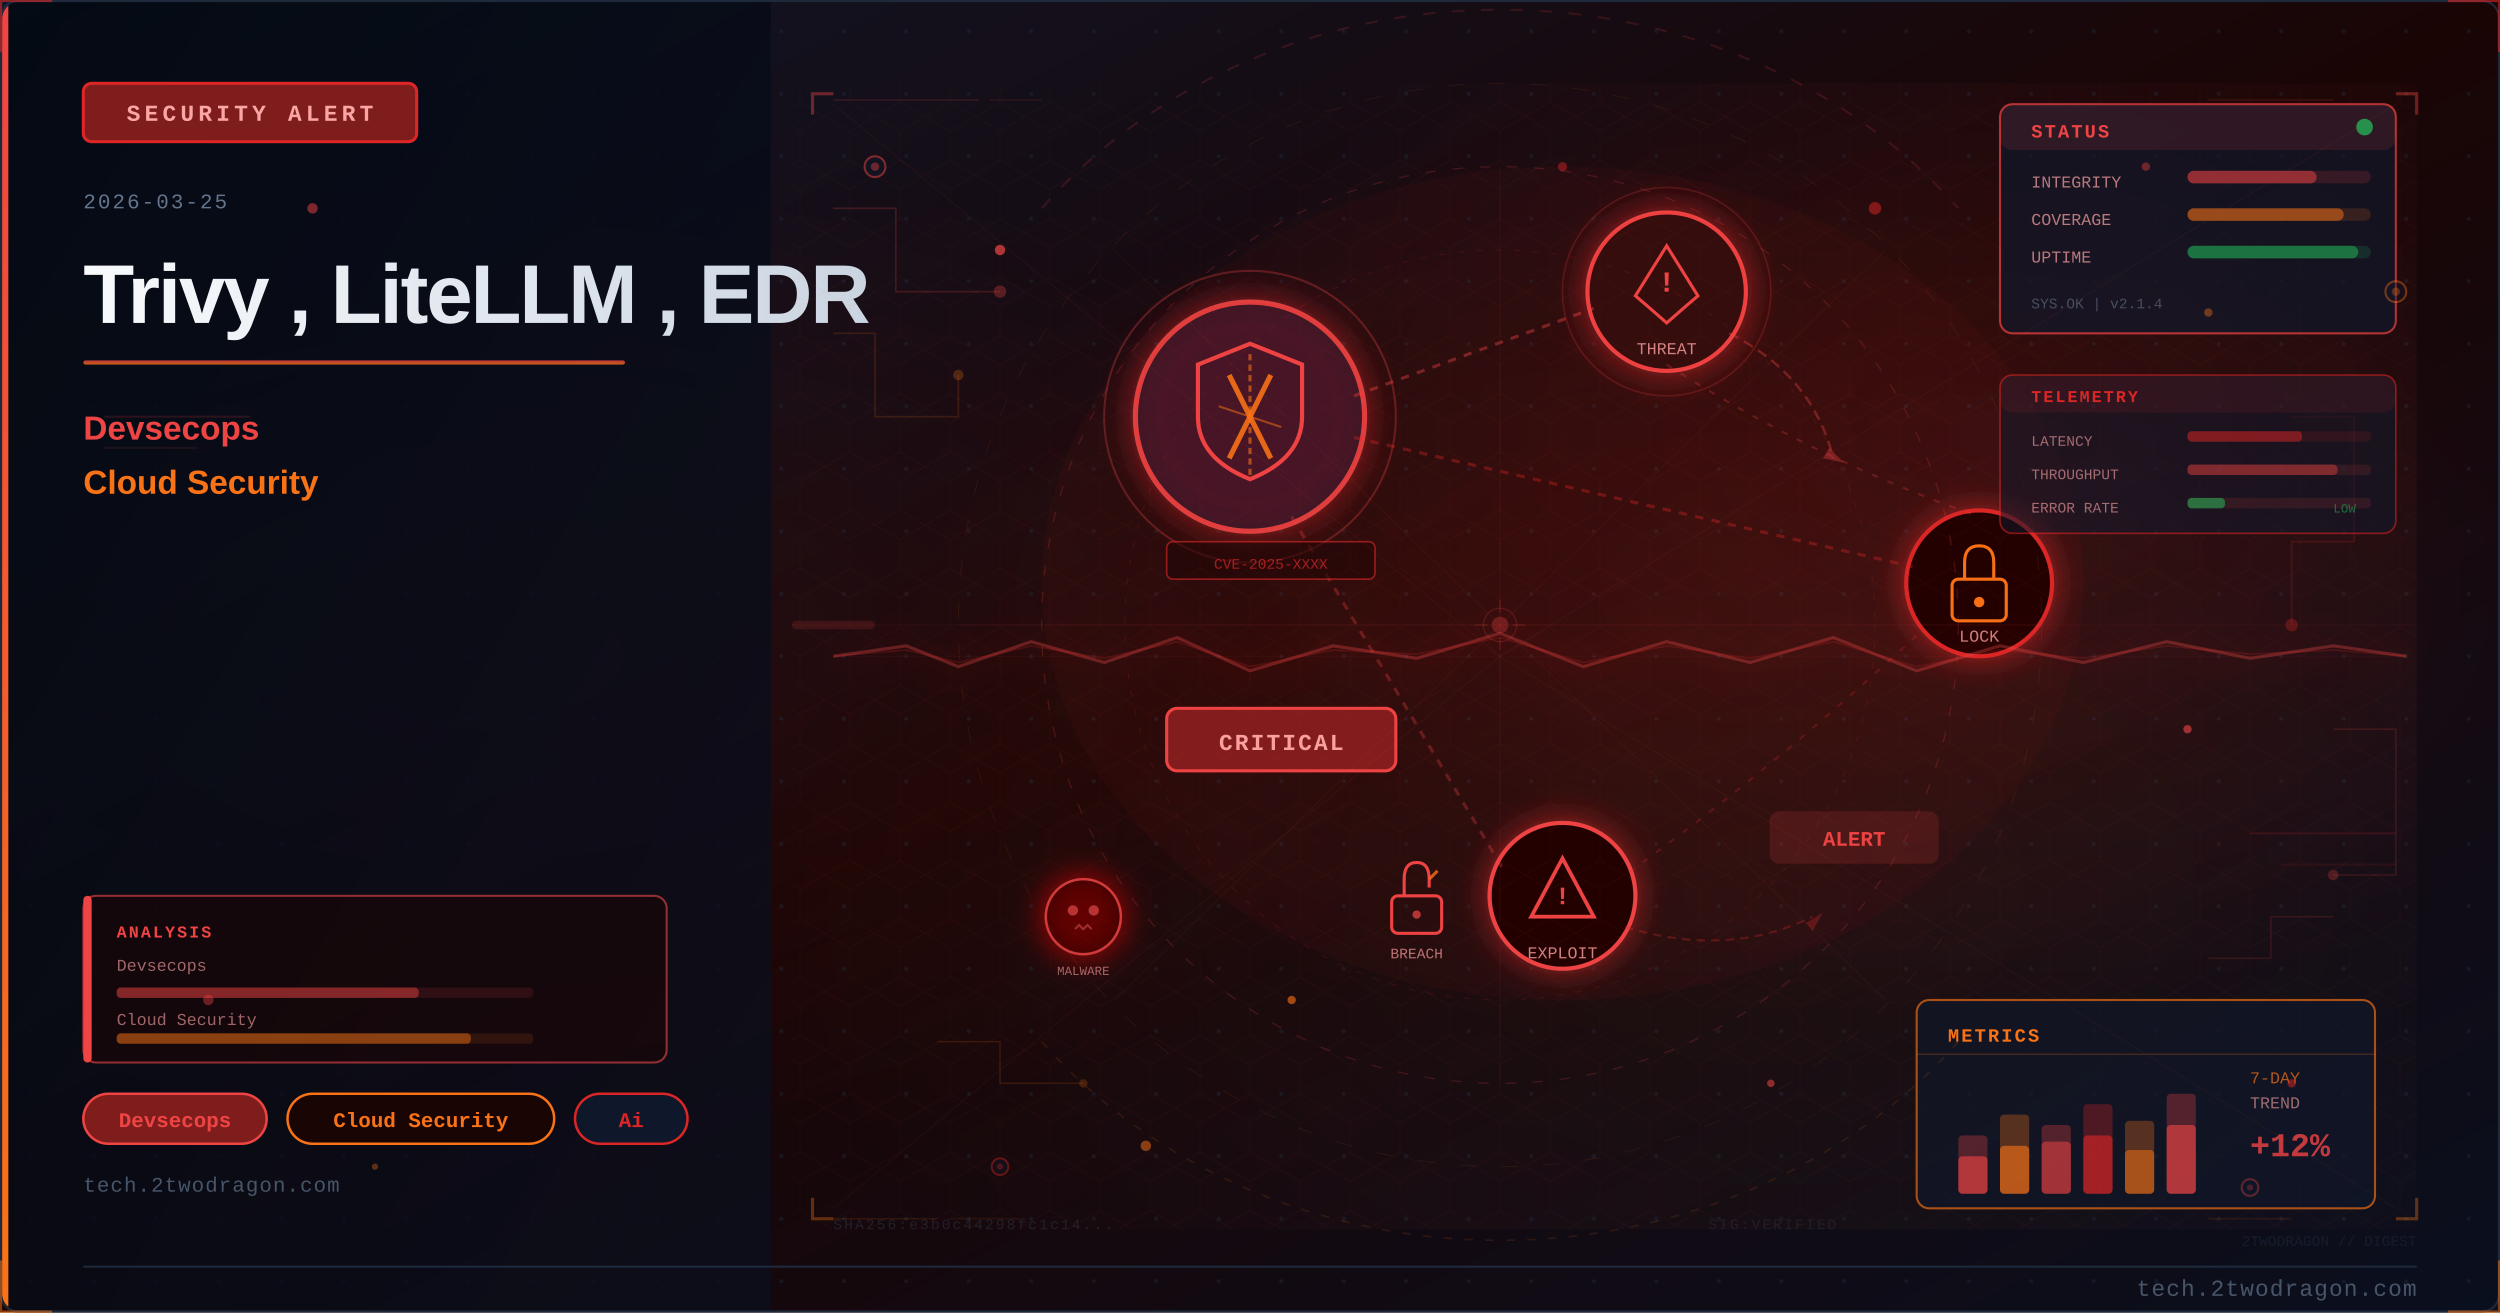
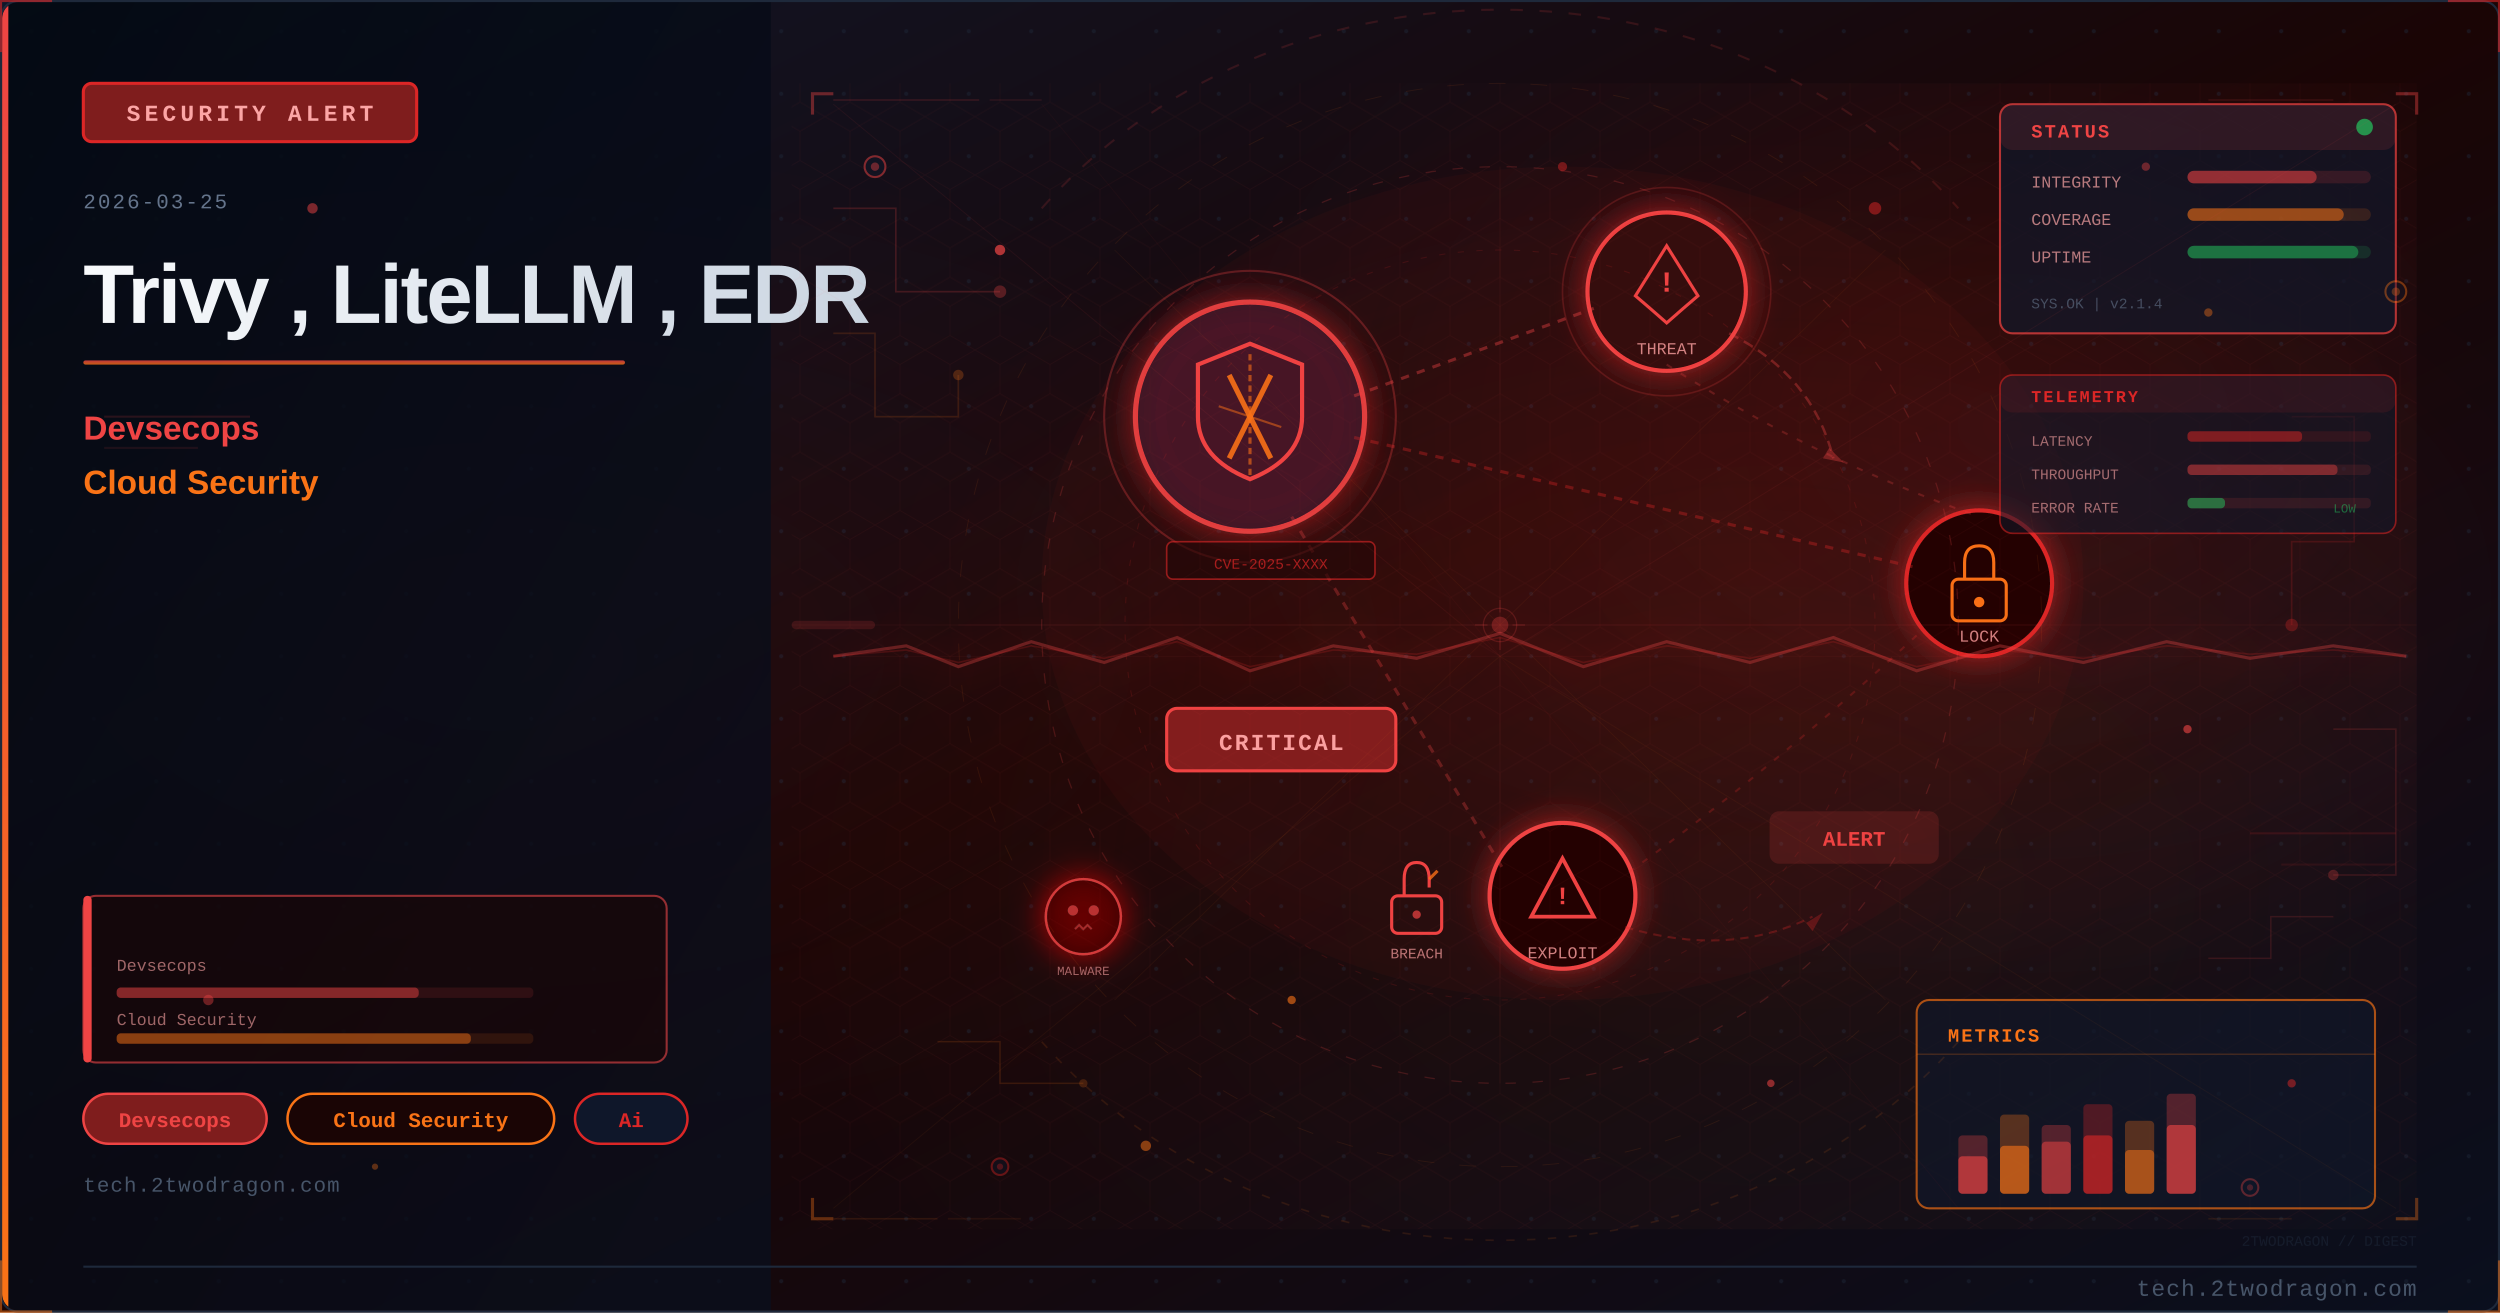
<svg xmlns="http://www.w3.org/2000/svg" viewBox="0 0 1200 630" width="1200" height="630">
  <defs>
    <linearGradient id="u5cd279bg" x1="0%" y1="0%" x2="100%" y2="100%">
      <stop offset="0%" style="stop-color:#0f172a" />
      <stop offset="50%" style="stop-color:#1a0505" />
      <stop offset="100%" style="stop-color:#0a0f1e" />
    </linearGradient>
    <linearGradient id="u5cd279accent" x1="0%" y1="0%" x2="0%" y2="100%">
      <stop offset="0%" style="stop-color:#ef4444" />
      <stop offset="100%" style="stop-color:#f97316" />
    </linearGradient>
    <linearGradient id="u5cd279title" x1="0%" y1="0%" x2="100%" y2="0%">
      <stop offset="0%" style="stop-color:#f8fafc" />
      <stop offset="100%" style="stop-color:#cbd5e1" />
    </linearGradient>
    <linearGradient id="u5cd279panel" x1="0%" y1="0%" x2="100%" y2="100%">
      <stop offset="0%" style="stop-color:#020810;stop-opacity:0.85" />
      <stop offset="100%" style="stop-color:#0a0f1e;stop-opacity:0.75" />
    </linearGradient>
    <radialGradient id="u5cd279ambientL" cx="20%" cy="50%" r="40%">
      <stop offset="0%" style="stop-color:#ef4444;stop-opacity:0.06" />
      <stop offset="100%" style="stop-color:#ef4444;stop-opacity:0" />
    </radialGradient>
    <radialGradient id="u5cd279ambientR" cx="70%" cy="45%" r="35%">
      <stop offset="0%" style="stop-color:#dc2626;stop-opacity:0.08" />
      <stop offset="100%" style="stop-color:#dc2626;stop-opacity:0" />
    </radialGradient>
    <filter id="u5cd279glow" x="-100%" y="-100%" width="300%" height="300%">
      <feDropShadow dx="0" dy="0" stdDeviation="8" flood-color="#dc2626" flood-opacity="0.7" />
    </filter>
    <filter id="u5cd279blur" x="-50%" y="-50%" width="200%" height="200%">
      <feGaussianBlur stdDeviation="12" />
    </filter>
    <filter id="u5cd279textglow" x="-20%" y="-20%" width="140%" height="140%">
      <feDropShadow dx="0" dy="0" stdDeviation="4" flood-color="#ef4444" flood-opacity="0.5" />
    </filter>
    <filter id="u5cd279fxGlow" x="-50%" y="-50%" width="200%" height="200%">
      <feGaussianBlur stdDeviation="6" result="b" />
      <feColorMatrix in="b" type="matrix" values="1.2 0.4 0 0 0 0.5 0.6 0 0 0 0 0 0 0 0 0 0 0 0.85 0" result="g" />
      <feMerge>
        <feMergeNode in="g" />
        <feMergeNode in="SourceGraphic" />
      </feMerge>
    </filter>
    <filter id="u5cd279fxRed" x="-60%" y="-60%" width="220%" height="220%">
      <feGaussianBlur stdDeviation="8" result="b" />
      <feColorMatrix in="b" type="matrix" values="1.3 0 0 0 0.7 0 0 0 0 0 0 0 0 0 0 0 0 0 0.95 0" result="g" />
      <feMerge>
        <feMergeNode in="g" />
        <feMergeNode in="SourceGraphic" />
      </feMerge>
    </filter>
    <radialGradient id="u5cd279sceneGlow1" cx="75%" cy="30%" r="50%">
      <stop offset="0%" stop-color="#ef4444" stop-opacity="0.15" />
      <stop offset="100%" stop-color="#ef4444" stop-opacity="0" />
    </radialGradient>
    <radialGradient id="u5cd279sceneGlow2" cx="60%" cy="70%" r="60%">
      <stop offset="0%" stop-color="#f97316" stop-opacity="0.10" />
      <stop offset="100%" stop-color="#f97316" stop-opacity="0" />
    </radialGradient>
    <pattern id="u5cd279dots" x="0" y="0" width="30" height="30" patternUnits="userSpaceOnUse">
      <circle cx="15" cy="15" r="1" fill="#1e293b" opacity="0.7" />
    </pattern>
    <clipPath id="u5cd279clip">
      <rect x="1" y="1" width="1198" height="628" rx="8" ry="8" />
    </clipPath>
    <style>
      @keyframes u5cd279floatUp { 0%{transform:translateY(0);opacity:0.9} 85%{opacity:0.5} 100%{transform:translateY(-80px);opacity:0} }
      @keyframes u5cd279pulse { 0%,100%{opacity:0.5} 50%{opacity:1} }
      @keyframes u5cd279crackFx { 0%,100%{stroke-opacity:0.6} 50%{stroke-opacity:1} }
      @keyframes u5cd279glimmer { 0%{opacity:0.3} 50%{opacity:0.85} 100%{opacity:0.3} }
      @keyframes u5cd279dash { to{stroke-dashoffset:-20} }
      @keyframes u5cd279rotSpin { from{transform:rotate(0deg)} to{transform:rotate(360deg)} }
      .u5cd279fa { animation: u5cd279floatUp 3.2s ease-in infinite; }
      .u5cd279fb { animation: u5cd279floatUp 3.8s ease-in infinite; animation-delay:0.9s; }
      .u5cd279fc { animation: u5cd279floatUp 2.9s ease-in infinite; animation-delay:1.7s; }
      .u5cd279crack { animation: u5cd279crackFx 1.9s ease-in-out infinite; }
      .u5cd279blink { animation: u5cd279pulse 2.2s ease-in-out infinite; }
    </style>
  </defs>
  <rect width="1200" height="630" fill="url(#u5cd279bg)" />
  <g clip-path="url(#u5cd279clip)">
    <rect width="1200" height="630" fill="url(#u5cd279dots)" opacity="0.6" />
    <rect width="1200" height="630" fill="url(#u5cd279ambientL)" />
    <rect width="1200" height="630" fill="url(#u5cd279ambientR)" />
    <rect x="0" y="0" width="370" height="630" fill="url(#u5cd279panel)" />
    <rect x="0" y="0" width="4" height="630" fill="url(#u5cd279accent)" />
    <rect x="40" y="40" width="160" height="28" rx="4" fill="#7f1d1d" stroke="#dc2626" stroke-width="1.5" />
    <text x="120" y="58" font-family="Courier New, monospace" font-size="11" fill="#fca5a5" text-anchor="middle" letter-spacing="2" font-weight="bold">SECURITY ALERT</text>
    <text x="40" y="100" font-family="Courier New, monospace" font-size="10" fill="#64748b" letter-spacing="1">2026-03-25</text>
    <text x="40" y="155" font-family="Segoe UI, Arial, sans-serif" font-size="40" fill="url(#u5cd279title)" font-weight="700" letter-spacing="-1">Trivy , LiteLLM , EDR</text>
    <rect x="40" y="173" width="260" height="2" rx="1" fill="url(#u5cd279accent)" opacity="0.8" />
    <text x="40" y="211" font-family="Segoe UI, Arial, sans-serif" font-size="16" fill="#ef4444" font-weight="600">Devsecops</text>
    <text x="40" y="237" font-family="Segoe UI, Arial, sans-serif" font-size="16" fill="#f97316" font-weight="600">Cloud Security</text>
    <rect x="40" y="525" width="88" height="24" rx="12" fill="#7f1d1d" stroke="#ef4444" stroke-width="1.2" />
    <text x="84" y="541" font-family="Courier New, monospace" font-size="10" fill="#ef4444" text-anchor="middle" font-weight="bold">Devsecops</text>
    <rect x="138" y="525" width="128" height="24" rx="12" fill="#1a0505" stroke="#f97316" stroke-width="1.2" />
    <text x="202" y="541" font-family="Courier New, monospace" font-size="10" fill="#f97316" text-anchor="middle" font-weight="bold">Cloud Security</text>
    <rect x="276" y="525" width="54" height="24" rx="12" fill="#0f172a" stroke="#dc2626" stroke-width="1.2" />
    <text x="303" y="541" font-family="Courier New, monospace" font-size="10" fill="#dc2626" text-anchor="middle" font-weight="bold">Ai</text>
    <text x="40" y="572" font-family="Courier New, monospace" font-size="10" fill="#475569" letter-spacing="0.5">tech.2twodragon.com</text>
    <rect x="380" y="40" width="780" height="550" fill="url(#u5cd279sceneGlow1)" opacity="0.6" />
    <rect x="380" y="40" width="780" height="550" fill="url(#u5cd279sceneGlow2)" opacity="0.5" />
    <g filter="url(#u5cd279glow)">
      <circle cx="600" cy="200" r="55" fill="#0f172a" stroke="#ef4444" stroke-width="2.5" opacity="0.9" />
      <circle cx="600" cy="200" r="55" fill="#dc2626" opacity="0.08" />
    </g>
    <path d="M600 165 L625 175 L625 200 Q625 220 600 230 Q575 220 575 200 L575 175 Z" fill="none" stroke="#ef4444" stroke-width="2" />
    <line x1="590" y1="180" x2="610" y2="220" stroke="#f97316" stroke-width="2.5" opacity="0.9" />
    <line x1="610" y1="180" x2="590" y2="220" stroke="#f97316" stroke-width="2.5" opacity="0.9" />
    <g filter="url(#u5cd279glow)">
      <circle cx="800" cy="140" r="38" fill="#1a0505" stroke="#ef4444" stroke-width="2" />
      <circle cx="800" cy="140" r="38" fill="#dc2626" opacity="0.1" />
    </g>
    <polygon points="800,118 815,142 808,148 800,155 792,148 785,142" fill="none" stroke="#ef4444" stroke-width="1.5" />
    <text x="800" y="140" font-family="Courier New, monospace" font-size="14" fill="#ef4444" text-anchor="middle" font-weight="bold">!</text>
    <text x="800" y="170" font-family="Courier New, monospace" font-size="8" fill="#fca5a5" text-anchor="middle" opacity="0.8">THREAT</text>
    <g filter="url(#u5cd279glow)">
      <circle cx="950" cy="280" r="35" fill="#1a0505" stroke="#dc2626" stroke-width="2" />
    </g>
    <rect x="937" y="278" width="26" height="20" rx="3" fill="none" stroke="#f97316" stroke-width="1.5" />
    <path d="M943 278 L943 270 Q943 262 950 262 Q957 262 957 270 L957 278" fill="none" stroke="#f97316" stroke-width="1.5" />
    <circle cx="950" cy="289" r="2.5" fill="#f97316" />
    <text x="950" y="308" font-family="Courier New, monospace" font-size="8" fill="#fca5a5" text-anchor="middle" opacity="0.8">LOCK</text>
    <g filter="url(#u5cd279glow)">
      <circle cx="750" cy="430" r="35" fill="#1a0505" stroke="#ef4444" stroke-width="2" />
    </g>
    <polygon points="750,412 765,440 735,440" fill="none" stroke="#ef4444" stroke-width="1.8" />
    <text x="750" y="434" font-family="Courier New, monospace" font-size="12" fill="#ef4444" text-anchor="middle" font-weight="bold">!</text>
    <text x="750" y="460" font-family="Courier New, monospace" font-size="8" fill="#fca5a5" text-anchor="middle" opacity="0.8">EXPLOIT</text>
    <line x1="650" y1="190" x2="765" y2="148" stroke="#ef4444" stroke-width="1.5" opacity="0.4" stroke-dasharray="4 4" style="animation: u5cd279dash 2s linear infinite" />
    <line x1="650" y1="210" x2="918" y2="272" stroke="#dc2626" stroke-width="1.5" opacity="0.35" stroke-dasharray="4 4" />
    <line x1="620" y1="248" x2="722" y2="418" stroke="#ef4444" stroke-width="1.5" opacity="0.3" stroke-dasharray="4 4" />
    <path d="M 800 175 Q 870 220 950 248" fill="none" stroke="#ef4444" stroke-width="1" opacity="0.25" stroke-dasharray="3 5" />
    <path d="M 920 305 Q 850 370 780 420" fill="none" stroke="#dc2626" stroke-width="1" opacity="0.25" stroke-dasharray="3 5" />
    <rect x="560" y="340" width="110" height="30" rx="5" fill="#7f1d1d" stroke="#ef4444" stroke-width="1.5" />
    <text x="615" y="360" font-family="Courier New, monospace" font-size="11" fill="#fca5a5" text-anchor="middle" font-weight="bold" letter-spacing="1">CRITICAL</text>
    <circle cx="600" cy="200" r="70" fill="none" stroke="#ef4444" stroke-width="1" opacity="0.3" style="animation: u5cd279pulse 3s ease-in-out infinite" />
    <circle cx="800" cy="140" r="50" fill="none" stroke="#ef4444" stroke-width="0.8" opacity="0.2" style="animation: u5cd279pulse 4s ease-in-out infinite" />
    <path d="M600 170 L600 230" stroke="#f97316" stroke-width="1.5" opacity="0.6" stroke-dasharray="3 2" />
    <path d="M585 195 L615 205" stroke="#f97316" stroke-width="1" opacity="0.5" />
    <g transform="translate(680,430)">
      <rect x="-12" y="0" width="24" height="18" rx="3" fill="none" stroke="#ef4444" stroke-width="1.5" />
      <path d="M-6 0 L-6 -8 Q-6 -16 0 -16 Q6 -16 6 -8 L6 -4" fill="none" stroke="#ef4444" stroke-width="1.5" />
      <line x1="6" y1="-8" x2="10" y2="-12" stroke="#f97316" stroke-width="1.5" opacity="0.8" />
      <circle cx="0" cy="9" r="2" fill="#ef4444" opacity="0.7" />
    </g>
    <text x="680" y="460" font-family="Courier New, monospace" font-size="7" fill="#fca5a5" text-anchor="middle" opacity="0.7">BREACH</text>
    <path d="M 830 160 Q 870 180 880 220" fill="none" stroke="#ef4444" stroke-width="1.2" opacity="0.35" stroke-dasharray="5 3" style="animation: u5cd279dash 2.5s linear infinite" />
    <polygon points="878,215 885,222 875,220" fill="#ef4444" opacity="0.35" />
    <path d="M 780 445 Q 830 460 870 440" fill="none" stroke="#dc2626" stroke-width="1" opacity="0.3" stroke-dasharray="4 3" />
    <polygon points="867,443 875,438 870,447" fill="#dc2626" opacity="0.3" />
    <g transform="translate(520,440)" filter="url(#u5cd279fxRed)">
      <circle cx="0" cy="0" r="18" fill="#1a0505" stroke="#ef4444" stroke-width="1.2" opacity="0.8" />
      <circle cx="-5" cy="-3" r="2.5" fill="#ef4444" opacity="0.7" />
      <circle cx="5" cy="-3" r="2.5" fill="#ef4444" opacity="0.7" />
      <path d="M-4 6 L-2 4 L0 6 L2 4 L4 6" fill="none" stroke="#ef4444" stroke-width="1" opacity="0.6" />
    </g>
    <text x="520" y="468" font-family="Courier New, monospace" font-size="6" fill="#fca5a5" text-anchor="middle" opacity="0.6">MALWARE</text>
    <rect x="850" y="390" width="80" height="24" rx="4" fill="#ef4444" opacity="0.15" stroke="#ef4444" stroke-width="1.2" />
    <text x="890" y="406" font-family="Courier New, monospace" font-size="10" fill="#ef4444" text-anchor="middle" font-weight="bold" class="u5cd279blink">ALERT</text>
    <rect x="560" y="260" width="100" height="18" rx="3" fill="#1a0505" stroke="#dc2626" stroke-width="0.8" opacity="0.6" />
    <text x="610" y="273" font-family="Courier New, monospace" font-size="7" fill="#dc2626" text-anchor="middle" opacity="0.7">CVE-2025-XXXX</text>
    <ellipse cx="750" cy="280" rx="250" ry="200" fill="#dc2626" opacity="0.04" />
    <defs>
      <pattern id="u5cd279hex" x="0" y="0" width="24" height="28" patternUnits="userSpaceOnUse">
        <polygon points="12,0 24,7 24,21 12,28 0,21 0,7" fill="none" stroke="#ef4444" stroke-width="0.4" opacity="0.15" />
      </pattern>
    </defs>
    <rect x="380" y="40" width="780" height="550" fill="url(#u5cd279hex)" opacity="0.35" />
    <circle cx="720" cy="300" r="220" fill="none" stroke="#ef4444" stroke-width="0.6" stroke-dasharray="5 8" opacity="0.2" />
    <circle cx="720" cy="300" r="180" fill="none" stroke="#dc2626" stroke-width="0.5" stroke-dasharray="3 6" opacity="0.15" />
    <circle cx="720" cy="300" r="260" fill="none" stroke="#f97316" stroke-width="0.4" stroke-dasharray="8 12" opacity="0.1" />
    <line x1="720" y1="80" x2="720" y2="520" stroke="#ef4444" stroke-width="0.3" opacity="0.1" />
    <line x1="460" y1="300" x2="980" y2="300" stroke="#ef4444" stroke-width="0.3" opacity="0.1" />
    <line x1="535" y1="120" x2="905" y2="480" stroke="#f97316" stroke-width="0.3" opacity="0.08" />
    <line x1="905" y1="120" x2="535" y2="480" stroke="#f97316" stroke-width="0.3" opacity="0.08" />
    <rect x="960" y="50" width="190" height="110" rx="6" fill="#0f172a" stroke="#ef4444" stroke-width="1" opacity="0.7" />
    <rect x="960" y="50" width="190" height="22" rx="6" fill="#ef4444" opacity="0.12" />
    <text x="975" y="66" font-family="Courier New, monospace" font-size="9" fill="#ef4444" font-weight="bold" letter-spacing="1">STATUS</text>
    <circle cx="1135" cy="61" r="4" fill="#22c55e" opacity="0.7" style="animation: u5cd279pulse 2s ease-in-out infinite" />
    <text x="975" y="90" font-family="Courier New, monospace" font-size="8" fill="#fca5a5" opacity="0.7">INTEGRITY</text>
    <rect x="1050" y="82" width="88" height="6" rx="3" fill="#ef4444" opacity="0.15" />
    <rect x="1050" y="82" width="62" height="6" rx="3" fill="#ef4444" opacity="0.5" />
    <text x="975" y="108" font-family="Courier New, monospace" font-size="8" fill="#fca5a5" opacity="0.7">COVERAGE</text>
    <rect x="1050" y="100" width="88" height="6" rx="3" fill="#f97316" opacity="0.15" />
    <rect x="1050" y="100" width="75" height="6" rx="3" fill="#f97316" opacity="0.5" />
    <text x="975" y="126" font-family="Courier New, monospace" font-size="8" fill="#fca5a5" opacity="0.7">UPTIME</text>
    <rect x="1050" y="118" width="88" height="6" rx="3" fill="#22c55e" opacity="0.15" />
    <rect x="1050" y="118" width="82" height="6" rx="3" fill="#22c55e" opacity="0.45" />
    <text x="975" y="148" font-family="Courier New, monospace" font-size="7" fill="#64748b" opacity="0.6">SYS.OK | v2.1.4</text>
    <rect x="920" y="480" width="220" height="100" rx="6" fill="#0f172a" stroke="#f97316" stroke-width="1" opacity="0.65" />
    <text x="935" y="500" font-family="Courier New, monospace" font-size="9" fill="#f97316" font-weight="bold" letter-spacing="1">METRICS</text>
    <line x1="920" y1="506" x2="1140" y2="506" stroke="#f97316" stroke-width="0.5" opacity="0.3" />
    <rect x="940" y="545" width="14" height="28" rx="2" fill="#ef4444" opacity="0.3" />
    <rect x="940" y="555" width="14" height="18" rx="2" fill="#ef4444" opacity="0.6" />
    <rect x="960" y="535" width="14" height="38" rx="2" fill="#f97316" opacity="0.3" />
    <rect x="960" y="550" width="14" height="23" rx="2" fill="#f97316" opacity="0.6" />
    <rect x="980" y="540" width="14" height="33" rx="2" fill="#ef4444" opacity="0.3" />
    <rect x="980" y="548" width="14" height="25" rx="2" fill="#ef4444" opacity="0.5" />
    <rect x="1000" y="530" width="14" height="43" rx="2" fill="#dc2626" opacity="0.3" />
    <rect x="1000" y="545" width="14" height="28" rx="2" fill="#dc2626" opacity="0.6" />
    <rect x="1020" y="538" width="14" height="35" rx="2" fill="#f97316" opacity="0.3" />
    <rect x="1020" y="552" width="14" height="21" rx="2" fill="#f97316" opacity="0.5" />
    <rect x="1040" y="525" width="14" height="48" rx="2" fill="#ef4444" opacity="0.3" />
    <rect x="1040" y="540" width="14" height="33" rx="2" fill="#ef4444" opacity="0.6" style="animation: u5cd279glimmer 3s ease-in-out infinite" />
-     <text x="1080" y="520" font-family="Courier New, monospace" font-size="8" fill="#f97316" opacity="0.7">7-DAY</text>
-     <text x="1080" y="532" font-family="Courier New, monospace" font-size="8" fill="#fca5a5" opacity="0.6">TREND</text>
-     <text x="1080" y="555" font-family="Courier New, monospace" font-size="16" fill="#ef4444" font-weight="bold" opacity="0.8">+12%</text>
    <polyline points="400,100 430,100 430,140 480,140" fill="none" stroke="#ef4444" stroke-width="0.8" opacity="0.2" />
    <circle cx="480" cy="140" r="3" fill="#ef4444" opacity="0.3" />
    <polyline points="400,160 420,160 420,200 460,200 460,180" fill="none" stroke="#f97316" stroke-width="0.8" opacity="0.15" />
    <circle cx="460" cy="180" r="2.5" fill="#f97316" opacity="0.25" />
    <polyline points="1100,200 1130,200 1130,260 1100,260 1100,300" fill="none" stroke="#dc2626" stroke-width="0.8" opacity="0.18" />
    <circle cx="1100" cy="300" r="3" fill="#dc2626" opacity="0.3" />
    <polyline points="1120,350 1150,350 1150,420 1120,420" fill="none" stroke="#ef4444" stroke-width="0.8" opacity="0.15" />
    <circle cx="1120" cy="420" r="2.5" fill="#ef4444" opacity="0.25" />
    <polyline points="450,500 480,500 480,520 520,520" fill="none" stroke="#f97316" stroke-width="0.7" opacity="0.15" />
    <circle cx="520" cy="520" r="2" fill="#f97316" opacity="0.2" />
    <polyline points="1060,460 1090,460 1090,440 1120,440" fill="none" stroke="#ef4444" stroke-width="0.7" opacity="0.15" />
    <rect x="40" y="430" width="280" height="80" rx="6" fill="#1a0505" stroke="#ef4444" stroke-width="1" opacity="0.6" />
    <rect x="40" y="430" width="4" height="80" rx="2" fill="#ef4444" />
-     <text x="56" y="450" font-family="Courier New, monospace" font-size="8" fill="#ef4444" font-weight="bold" letter-spacing="1">ANALYSIS</text>
    <text x="56" y="466" font-family="Courier New, monospace" font-size="8" fill="#fca5a5" opacity="0.6">Devsecops</text>
    <rect x="56" y="474" width="200" height="5" rx="2" fill="#ef4444" opacity="0.12" />
    <rect x="56" y="474" width="145" height="5" rx="2" fill="#ef4444" opacity="0.45" />
    <text x="56" y="492" font-family="Courier New, monospace" font-size="8" fill="#fca5a5" opacity="0.6">Cloud Security</text>
    <rect x="56" y="496" width="200" height="5" rx="2" fill="#f97316" opacity="0.12" />
    <rect x="56" y="496" width="170" height="5" rx="2" fill="#f97316" opacity="0.45" />
    <circle cx="420" cy="80" r="5" fill="#0f172a" stroke="#ef4444" stroke-width="1" opacity="0.5" />
    <circle cx="420" cy="80" r="2" fill="#ef4444" opacity="0.4" />
    <circle cx="1150" cy="140" r="5" fill="#0f172a" stroke="#f97316" stroke-width="1" opacity="0.4" />
    <circle cx="1150" cy="140" r="2" fill="#f97316" opacity="0.3" />
    <circle cx="480" cy="560" r="4" fill="#0f172a" stroke="#dc2626" stroke-width="1" opacity="0.4" />
    <circle cx="480" cy="560" r="1.5" fill="#dc2626" opacity="0.3" />
    <circle cx="1080" cy="570" r="4" fill="#0f172a" stroke="#ef4444" stroke-width="1" opacity="0.35" />
    <circle cx="1080" cy="570" r="1.5" fill="#ef4444" opacity="0.25" />
-     <text x="400" y="590" font-family="Courier New, monospace" font-size="7" fill="#334155" opacity="0.4" letter-spacing="1">SHA256:e3b0c44298fc1c14...</text>
-     <text x="820" y="590" font-family="Courier New, monospace" font-size="7" fill="#334155" opacity="0.3" letter-spacing="1">SIG:VERIFIED</text>
    <line x1="380" y1="300" x2="1160" y2="300" stroke="#ef4444" stroke-width="0.5" opacity="0.06" />
    <rect x="380" y="298" width="40" height="4" rx="2" fill="#ef4444" opacity="0.15">
      <animate attributeName="x" values="380;1120;380" dur="8s" repeatCount="indefinite" />
      <animate attributeName="opacity" values="0.15;0.3;0.15" dur="8s" repeatCount="indefinite" />
    </rect>
    <path d="M 500 100 A 280 250 0 0 1 940 100" fill="none" stroke="#ef4444" stroke-width="1" stroke-dasharray="6 8" opacity="0.15" style="animation: u5cd279dash 4s linear infinite" />
    <path d="M 940 500 A 280 250 0 0 1 500 500" fill="none" stroke="#f97316" stroke-width="0.8" stroke-dasharray="4 6" opacity="0.12" style="animation: u5cd279dash 5s linear infinite" />
    <polyline points="390,55 390,45 400,45" fill="none" stroke="#ef4444" stroke-width="1.5" opacity="0.4" />
    <polyline points="1150,45 1160,45 1160,55" fill="none" stroke="#ef4444" stroke-width="1.5" opacity="0.4" />
    <polyline points="390,575 390,585 400,585" fill="none" stroke="#f97316" stroke-width="1.5" opacity="0.35" />
    <polyline points="1150,585 1160,585 1160,575" fill="none" stroke="#f97316" stroke-width="1.5" opacity="0.35" />
    <circle cx="720" cy="300" r="8" fill="none" stroke="#ef4444" stroke-width="0.6" opacity="0.2" />
    <line x1="720" y1="288" x2="720" y2="294" stroke="#ef4444" stroke-width="0.6" opacity="0.2" />
    <line x1="720" y1="306" x2="720" y2="312" stroke="#ef4444" stroke-width="0.6" opacity="0.2" />
    <line x1="708" y1="300" x2="714" y2="300" stroke="#ef4444" stroke-width="0.6" opacity="0.2" />
    <line x1="726" y1="300" x2="732" y2="300" stroke="#ef4444" stroke-width="0.6" opacity="0.2" />
    <line x1="400" y1="48" x2="470" y2="48" stroke="#ef4444" stroke-width="0.8" opacity="0.15" />
    <line x1="475" y1="48" x2="500" y2="48" stroke="#ef4444" stroke-width="0.8" opacity="0.1" />
    <line x1="400" y1="585" x2="450" y2="585" stroke="#f97316" stroke-width="0.8" opacity="0.12" />
    <line x1="455" y1="585" x2="490" y2="585" stroke="#f97316" stroke-width="0.8" opacity="0.08" />
    <line x1="1060" y1="48" x2="1120" y2="48" stroke="#ef4444" stroke-width="0.8" opacity="0.12" />
    <line x1="1060" y1="585" x2="1100" y2="585" stroke="#f97316" stroke-width="0.8" opacity="0.1" />
    <circle cx="720" cy="300" r="4" fill="#ef4444" opacity="0.3">
      <animate attributeName="r" values="4;8;4" dur="3s" repeatCount="indefinite" />
      <animate attributeName="opacity" values="0.3;0.1;0.3" dur="3s" repeatCount="indefinite" />
    </circle>
    <line x1="720" y1="315" x2="400" y2="50" stroke="#ef4444" stroke-width="0.4" opacity="0.08" />
    <line x1="720" y1="315" x2="1150" y2="50" stroke="#ef4444" stroke-width="0.4" opacity="0.08" />
    <line x1="720" y1="315" x2="400" y2="580" stroke="#f97316" stroke-width="0.4" opacity="0.06" />
    <line x1="720" y1="315" x2="1150" y2="580" stroke="#f97316" stroke-width="0.4" opacity="0.06" />
    <line x1="720" y1="315" x2="400" y2="315" stroke="#ef4444" stroke-width="0.3" opacity="0.07" />
    <line x1="720" y1="315" x2="1150" y2="315" stroke="#ef4444" stroke-width="0.3" opacity="0.07" />
    <line x1="720" y1="315" x2="500" y2="50" stroke="#dc2626" stroke-width="0.3" opacity="0.06" />
    <line x1="720" y1="315" x2="940" y2="580" stroke="#dc2626" stroke-width="0.3" opacity="0.06" />
    <polyline points="400,315 435,310 460,320 495,308 530,318 565,306 600,322 640,310 680,316 720,304 760,320 800,308 840,318 880,306 920,322 960,310 1000,318 1040,308 1080,316 1120,310 1155,315" fill="none" stroke="#ef4444" stroke-width="1.5" opacity="0.35" filter="url(#u5cd279fxRed)" class="u5cd279crack" />
    <polyline points="400,315 435,312 460,318 495,310 530,316 565,308 600,320 640,312 680,314 720,306 760,318 800,310 840,316 880,308 920,320 960,312 1000,316 1040,310 1080,314 1120,312 1155,315" fill="none" stroke="#dc2626" stroke-width="0.8" opacity="0.2" />
    <circle cx="480" cy="120" r="2.5" fill="#ef4444" opacity="0.7" class="u5cd279fa" />
    <circle cx="620" cy="480" r="2" fill="#f97316" opacity="0.6" class="u5cd279fb" />
    <circle cx="900" cy="100" r="3" fill="#dc2626" opacity="0.5" class="u5cd279fc" />
    <circle cx="1050" cy="350" r="2" fill="#ef4444" opacity="0.6" class="u5cd279fa" />
    <circle cx="550" cy="550" r="2.5" fill="#f97316" opacity="0.5" class="u5cd279fb" />
    <circle cx="850" cy="520" r="1.8" fill="#ef4444" opacity="0.55" class="u5cd279fc" />
    <circle cx="750" cy="80" r="2.2" fill="#dc2626" opacity="0.45" class="u5cd279fa" />
    <rect x="960" y="180" width="190" height="76" rx="6" fill="#0f172a" stroke="#dc2626" stroke-width="0.8" opacity="0.55" />
    <rect x="960" y="180" width="190" height="18" rx="6" fill="#dc2626" opacity="0.10" />
    <text x="975" y="193" font-family="Courier New, monospace" font-size="8" fill="#dc2626" font-weight="bold" letter-spacing="1">TELEMETRY</text>
    <text x="975" y="214" font-family="Courier New, monospace" font-size="7" fill="#fca5a5" opacity="0.6">LATENCY</text>
    <rect x="1050" y="207" width="88" height="5" rx="2" fill="#dc2626" opacity="0.12" />
    <rect x="1050" y="207" width="55" height="5" rx="2" fill="#dc2626" opacity="0.45" />
    <text x="975" y="230" font-family="Courier New, monospace" font-size="7" fill="#fca5a5" opacity="0.6">THROUGHPUT</text>
    <rect x="1050" y="223" width="88" height="5" rx="2" fill="#ef4444" opacity="0.12" />
    <rect x="1050" y="223" width="72" height="5" rx="2" fill="#ef4444" opacity="0.4" />
    <text x="975" y="246" font-family="Courier New, monospace" font-size="7" fill="#fca5a5" opacity="0.6">ERROR RATE</text>
    <rect x="1050" y="239" width="88" height="5" rx="2" fill="#ef4444" opacity="0.12" />
    <rect x="1050" y="239" width="18" height="5" rx="2" fill="#22c55e" opacity="0.5" />
    <text x="1120" y="246" font-family="Courier New, monospace" font-size="6" fill="#22c55e" opacity="0.5">LOW</text>
    <text x="1160" y="598" font-family="Courier New, monospace" font-size="7" fill="#1e293b" text-anchor="end" opacity="0.5">2TWODRAGON // DIGEST</text>
    <circle cx="150" cy="100" r="2.5" fill="#ef4444" opacity="0.5">
      <animate attributeName="opacity" values="0.5;0.15;0.5" dur="3.0s" repeatCount="indefinite" />
    </circle>
    <circle cx="1060" cy="150" r="2.0" fill="#f97316" opacity="0.4">
      <animate attributeName="opacity" values="0.4;0.12;0.4" dur="2.8s" repeatCount="indefinite" />
    </circle>
    <circle cx="100" cy="480" r="2.5" fill="#ef4444" opacity="0.4">
      <animate attributeName="opacity" values="0.4;0.12;0.4" dur="3.5s" repeatCount="indefinite" />
    </circle>
    <circle cx="1100" cy="520" r="2.0" fill="#dc2626" opacity="0.5">
      <animate attributeName="opacity" values="0.5;0.15;0.5" dur="4.0s" repeatCount="indefinite" />
    </circle>
    <circle cx="180" cy="560" r="1.5" fill="#f97316" opacity="0.35">
      <animate attributeName="opacity" values="0.35;0.10;0.35" dur="3.2s" repeatCount="indefinite" />
    </circle>
    <circle cx="1030" cy="80" r="2.0" fill="#ef4444" opacity="0.4">
      <animate attributeName="opacity" values="0.4;0.12;0.4" dur="2.5s" repeatCount="indefinite" />
    </circle>
    <line x1="50" y1="200" x2="120" y2="200" stroke="#ef4444" stroke-width="1" opacity="0.15" />
    <line x1="50" y1="215" x2="95" y2="215" stroke="#ef4444" stroke-width="1" opacity="0.1" />
    <line x1="1080" y1="400" x2="1150" y2="400" stroke="#dc2626" stroke-width="1" opacity="0.15" />
    <line x1="1095" y1="415" x2="1150" y2="415" stroke="#dc2626" stroke-width="1" opacity="0.1" />
    <rect width="1200" height="2" x="0" y="0" fill="#ef4444" opacity="0">
      <animate attributeName="y" values="-2;632" dur="6s" repeatCount="indefinite" />
      <animate attributeName="opacity" values="0;0.03;0.03;0" dur="6s" repeatCount="indefinite" keyTimes="0;0.1;0.9;1" />
    </rect>
  </g>
  <line x1="40" y1="608" x2="1160" y2="608" stroke="#1e293b" stroke-width="1" />
  <text x="1160" y="622" font-family="Courier New, monospace" font-size="11" fill="#475569" text-anchor="end" letter-spacing="0.5">tech.2twodragon.com</text>
  <rect x="0.5" y="0.5" width="1199" height="629" rx="8" ry="8" fill="none" stroke="#1e293b" stroke-width="1" />
  <polyline points="0,25 0,0 25,0" fill="none" stroke="#dc2626" stroke-width="2" opacity="0.6" />
  <polyline points="1175,0 1200,0 1200,25" fill="none" stroke="#dc2626" stroke-width="2" opacity="0.6" />
  <polyline points="0,605 0,630 25,630" fill="none" stroke="#f97316" stroke-width="2" opacity="0.5" />
  <polyline points="1175,630 1200,630 1200,605" fill="none" stroke="#f97316" stroke-width="2" opacity="0.5" />
</svg>
